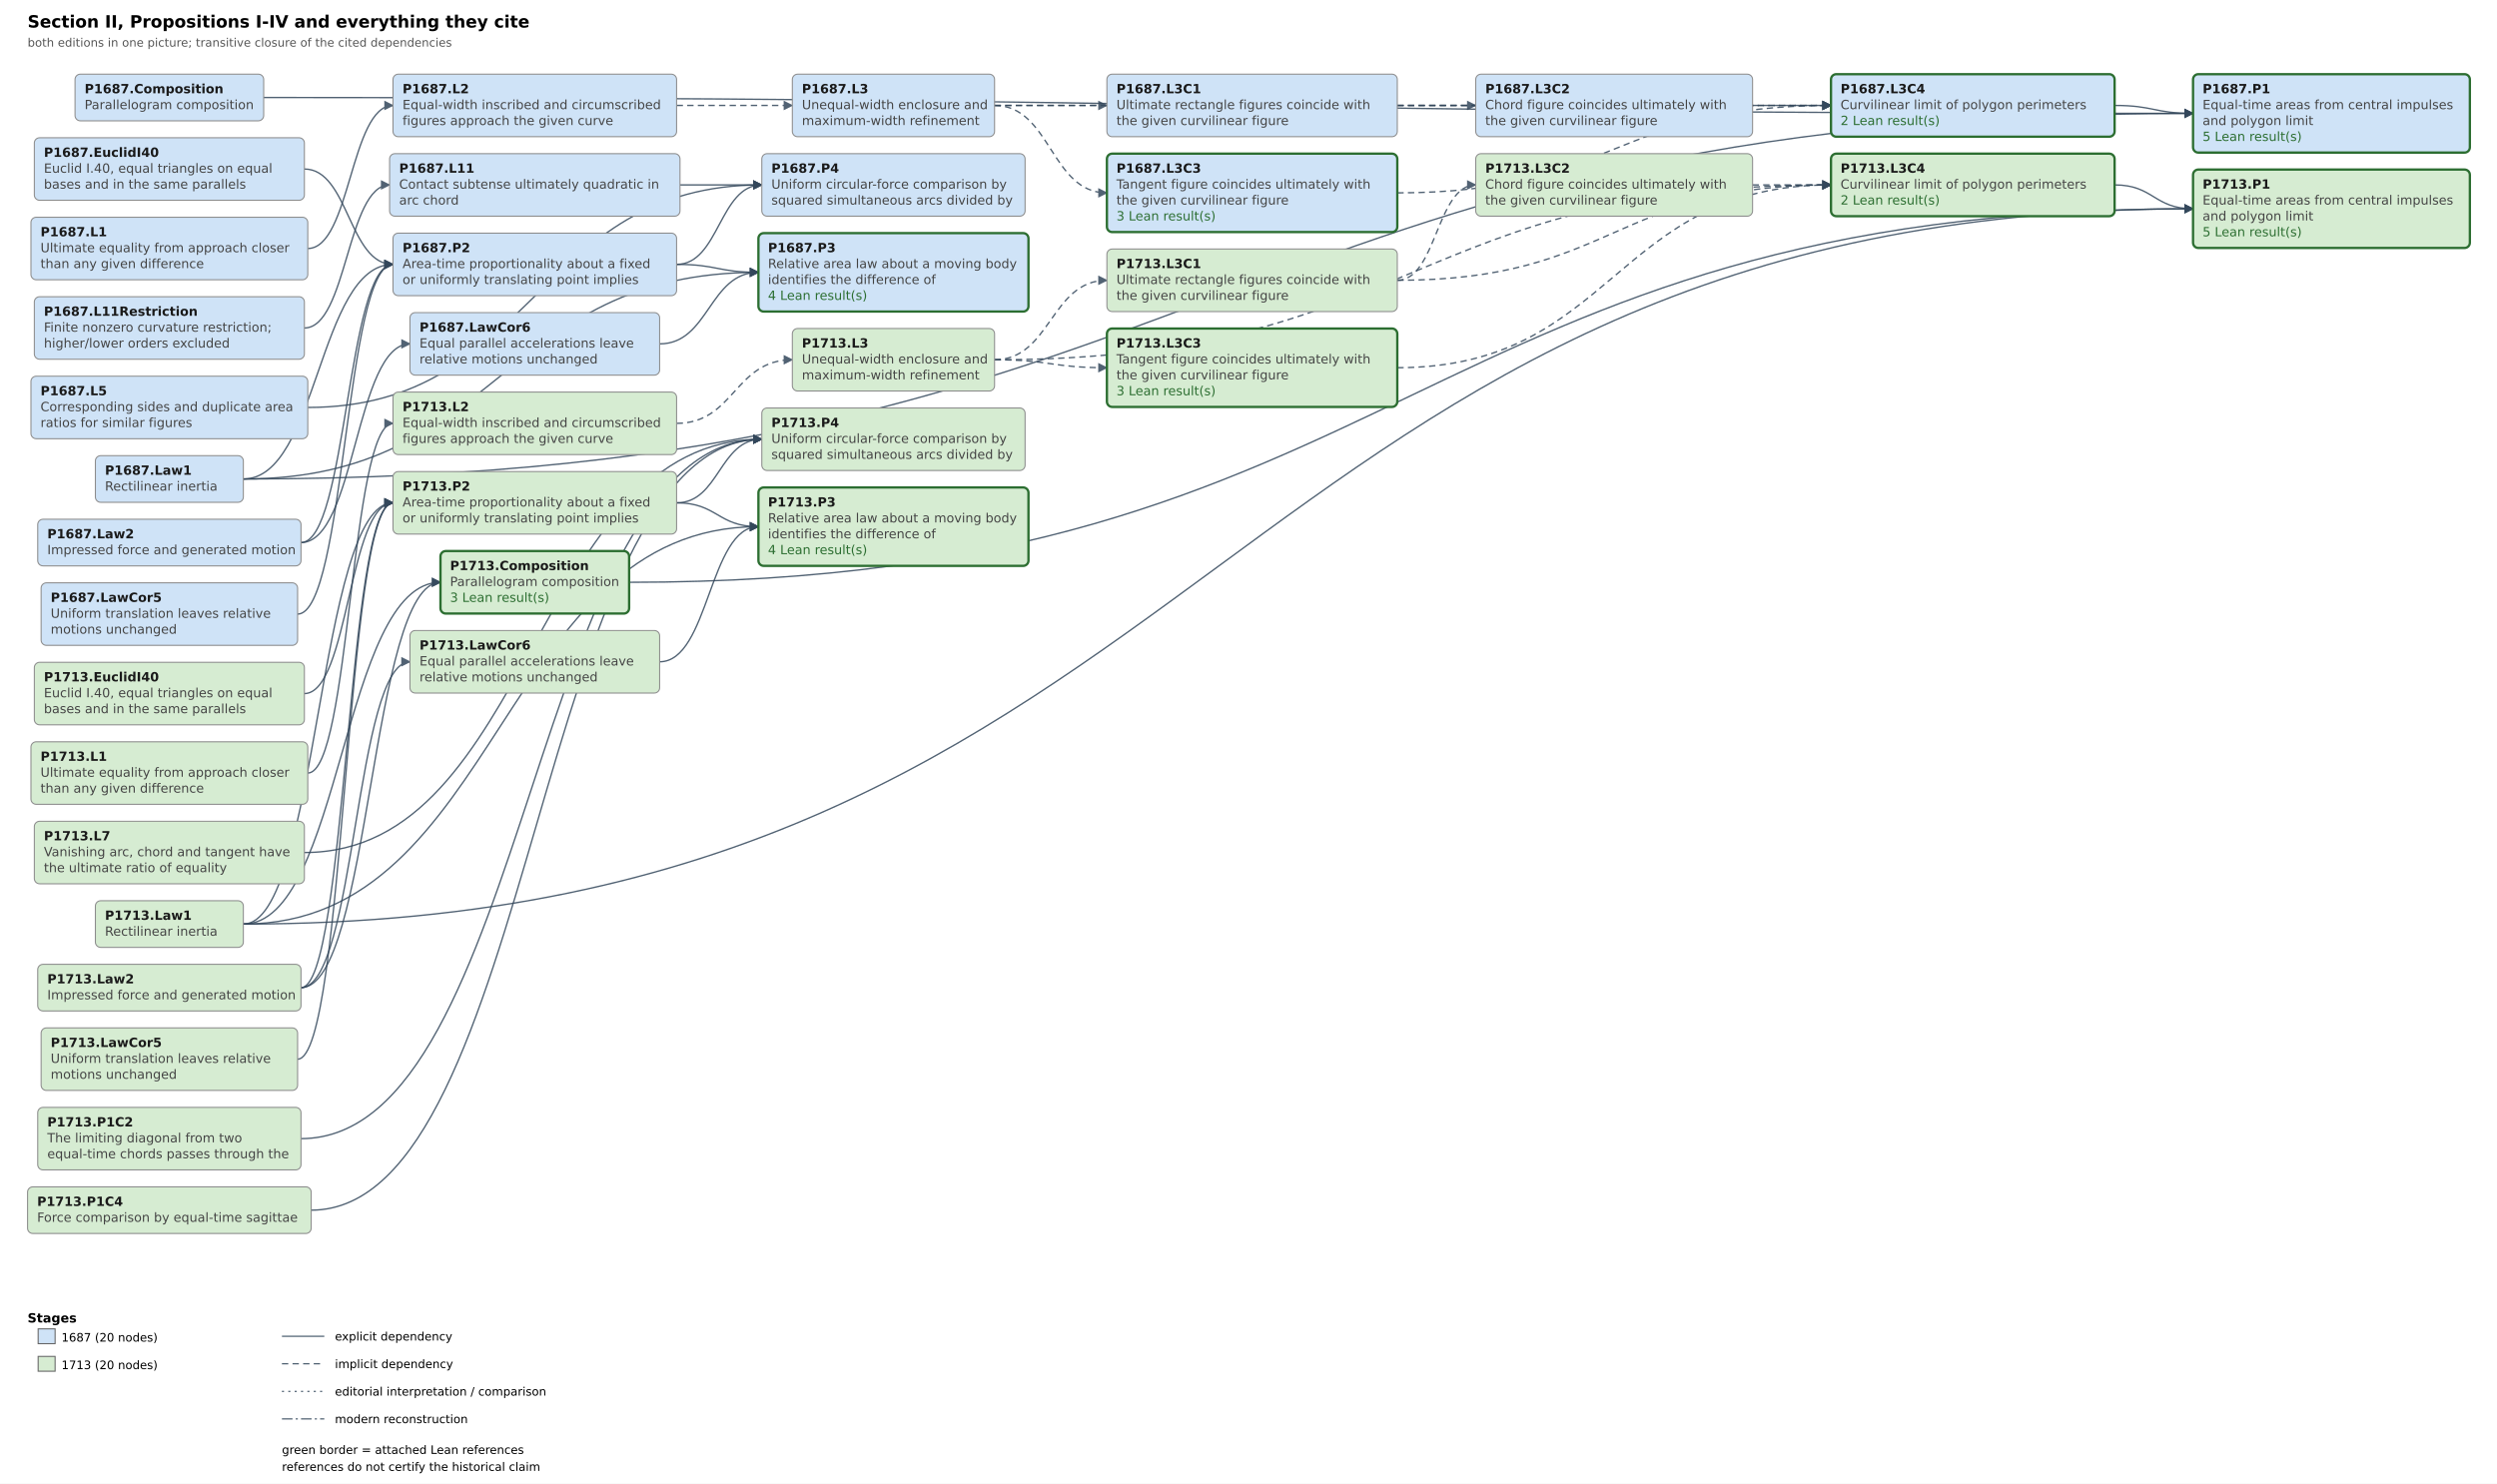
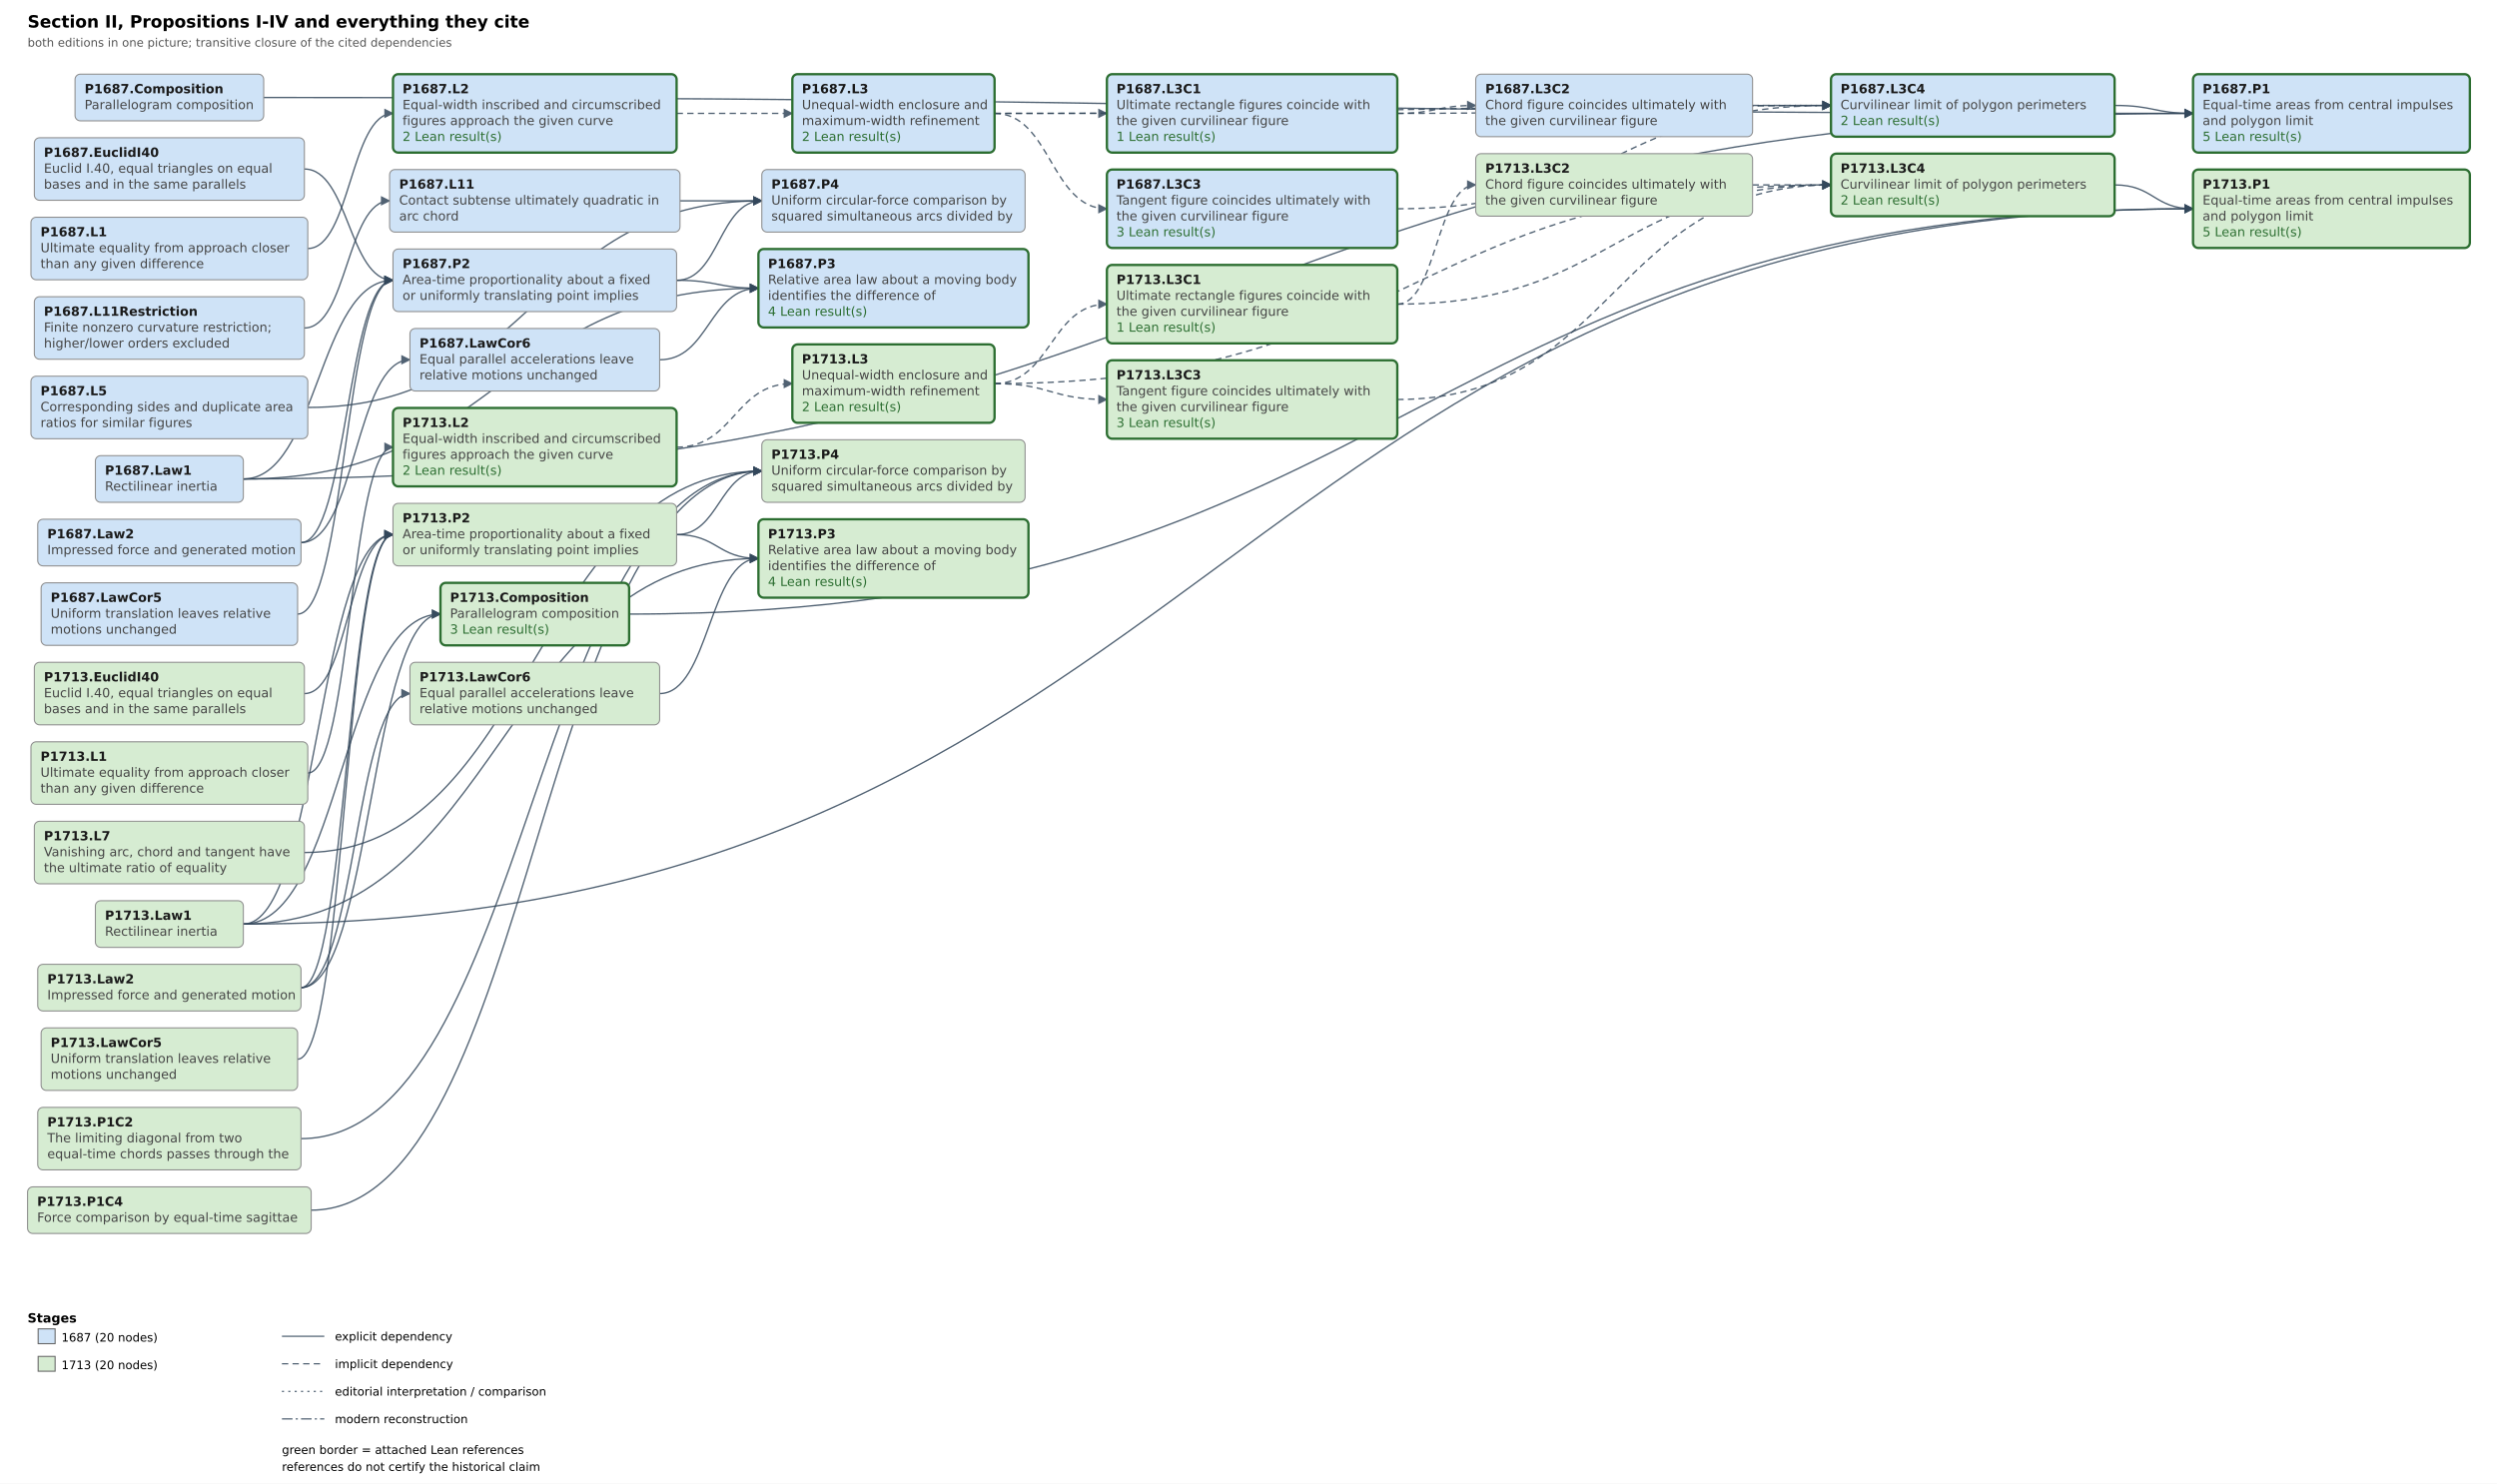
<svg xmlns="http://www.w3.org/2000/svg" width="2356" height="1400" viewBox="0 0 2356 1400" font-family="DejaVu Sans, Helvetica, sans-serif">
  <rect width="100%" height="100%" fill="#ffffff" />
  <text x="26" y="26" font-size="16" font-weight="bold">Section II, Propositions I-IV and everything they cite</text>
  <text x="26" y="44" font-size="11" fill="#555">both editions in one picture; transitive closure of the cited dependencies</text>
  <defs>
    <marker id="arrow" viewBox="0 0 10 10" refX="9" refY="5" markerWidth="7" markerHeight="7" orient="auto-start-reverse">
      <path d="M 0 0 L 10 5 L 0 10 z" fill="context-stroke" />
    </marker>
  </defs>
-   <path d="M 229.6 452.0 C 300.2 452.0, 300.2 249.5, 370.8 249.5" fill="none" stroke="#33475b" stroke-width="1.3" marker-end="url(#arrow)" opacity="0.85" />
-   <path d="M 284.0 512.0 C 327.4 512.0, 327.4 249.5, 370.8 249.5" fill="none" stroke="#33475b" stroke-width="1.3" marker-end="url(#arrow)" opacity="0.85" />
-   <path d="M 287.2 159.5 C 329.0 159.5, 329.0 249.5, 370.8 249.5" fill="none" stroke="#33475b" stroke-width="1.3" marker-end="url(#arrow)" opacity="0.85" />
-   <path d="M 280.8 579.5 C 325.8 579.5, 325.8 249.5, 370.8 249.5" fill="none" stroke="#33475b" stroke-width="1.3" marker-end="url(#arrow)" opacity="0.85" />
-   <path d="M 622.4 324.5 C 669.0 324.5, 669.0 257.0, 715.6 257.0" fill="none" stroke="#33475b" stroke-width="1.3" marker-end="url(#arrow)" opacity="0.85" />
-   <path d="M 229.6 452.0 C 472.6 452.0, 472.6 257.0, 715.6 257.0" fill="none" stroke="#33475b" stroke-width="1.3" marker-end="url(#arrow)" opacity="0.85" />
-   <path d="M 638.4 249.5 C 677.0 249.5, 677.0 257.0, 715.6 257.0" fill="none" stroke="#33475b" stroke-width="1.3" marker-end="url(#arrow)" opacity="0.85" />
-   <path d="M 638.4 249.5 C 678.6 249.5, 678.6 174.5, 718.8 174.5" fill="none" stroke="#33475b" stroke-width="1.3" marker-end="url(#arrow)" opacity="0.85" />
-   <path d="M 290.4 384.5 C 504.6 384.5, 504.6 174.5, 718.8 174.5" fill="none" stroke="#33475b" stroke-width="1.3" marker-end="url(#arrow)" opacity="0.85" />
-   <path d="M 641.6 174.5 C 680.2 174.5, 680.2 174.5, 718.8 174.5" fill="none" stroke="#33475b" stroke-width="1.3" marker-end="url(#arrow)" opacity="0.85" />
-   <path d="M 229.6 872.0 C 300.2 872.0, 300.2 474.5, 370.8 474.5" fill="none" stroke="#33475b" stroke-width="1.3" marker-end="url(#arrow)" opacity="0.85" />
-   <path d="M 284.0 932.0 C 327.4 932.0, 327.4 474.5, 370.8 474.5" fill="none" stroke="#33475b" stroke-width="1.3" marker-end="url(#arrow)" opacity="0.85" />
-   <path d="M 287.2 654.5 C 329.0 654.5, 329.0 474.5, 370.8 474.5" fill="none" stroke="#33475b" stroke-width="1.3" marker-end="url(#arrow)" opacity="0.85" />
-   <path d="M 280.8 999.5 C 325.8 999.5, 325.8 474.5, 370.8 474.5" fill="none" stroke="#33475b" stroke-width="1.3" marker-end="url(#arrow)" opacity="0.85" />
-   <path d="M 622.4 624.5 C 669.0 624.5, 669.0 497.0, 715.6 497.0" fill="none" stroke="#33475b" stroke-width="1.3" marker-end="url(#arrow)" opacity="0.85" />
-   <path d="M 229.6 872.0 C 472.6 872.0, 472.6 497.0, 715.6 497.0" fill="none" stroke="#33475b" stroke-width="1.3" marker-end="url(#arrow)" opacity="0.85" />
-   <path d="M 638.4 474.5 C 677.0 474.5, 677.0 497.0, 715.6 497.0" fill="none" stroke="#33475b" stroke-width="1.3" marker-end="url(#arrow)" opacity="0.85" />
-   <path d="M 638.4 474.5 C 678.6 474.5, 678.6 414.5, 718.8 414.5" fill="none" stroke="#33475b" stroke-width="1.3" marker-end="url(#arrow)" opacity="0.85" />
-   <path d="M 284.0 1074.5 C 501.4 1074.5, 501.4 414.5, 718.8 414.5" fill="none" stroke="#33475b" stroke-width="1.3" marker-end="url(#arrow)" opacity="0.85" />
-   <path d="M 293.6 1142.0 C 506.2 1142.0, 506.2 414.5, 718.8 414.5" fill="none" stroke="#33475b" stroke-width="1.3" marker-end="url(#arrow)" opacity="0.85" />
-   <path d="M 287.2 804.5 C 503.0 804.5, 503.0 414.5, 718.8 414.5" fill="none" stroke="#33475b" stroke-width="1.3" marker-end="url(#arrow)" opacity="0.85" />
+   <path d="M 229.6 452.0 C 300.2 452.0, 300.2 264.5, 370.8 264.5" fill="none" stroke="#33475b" stroke-width="1.3" marker-end="url(#arrow)" opacity="0.85" />
+   <path d="M 284.0 512.0 C 327.4 512.0, 327.4 264.5, 370.8 264.5" fill="none" stroke="#33475b" stroke-width="1.3" marker-end="url(#arrow)" opacity="0.85" />
+   <path d="M 287.2 159.5 C 329.0 159.5, 329.0 264.5, 370.8 264.5" fill="none" stroke="#33475b" stroke-width="1.3" marker-end="url(#arrow)" opacity="0.85" />
+   <path d="M 280.8 579.5 C 325.8 579.5, 325.8 264.5, 370.8 264.5" fill="none" stroke="#33475b" stroke-width="1.3" marker-end="url(#arrow)" opacity="0.85" />
+   <path d="M 622.4 339.5 C 669.0 339.5, 669.0 272.0, 715.6 272.0" fill="none" stroke="#33475b" stroke-width="1.3" marker-end="url(#arrow)" opacity="0.85" />
+   <path d="M 229.6 452.0 C 472.6 452.0, 472.6 272.0, 715.6 272.0" fill="none" stroke="#33475b" stroke-width="1.3" marker-end="url(#arrow)" opacity="0.85" />
+   <path d="M 638.4 264.5 C 677.0 264.5, 677.0 272.0, 715.6 272.0" fill="none" stroke="#33475b" stroke-width="1.3" marker-end="url(#arrow)" opacity="0.85" />
+   <path d="M 638.4 264.5 C 678.6 264.5, 678.6 189.5, 718.8 189.5" fill="none" stroke="#33475b" stroke-width="1.3" marker-end="url(#arrow)" opacity="0.85" />
+   <path d="M 290.4 384.5 C 504.6 384.5, 504.6 189.5, 718.8 189.5" fill="none" stroke="#33475b" stroke-width="1.3" marker-end="url(#arrow)" opacity="0.85" />
+   <path d="M 641.6 189.5 C 680.2 189.5, 680.2 189.5, 718.8 189.5" fill="none" stroke="#33475b" stroke-width="1.3" marker-end="url(#arrow)" opacity="0.85" />
+   <path d="M 229.6 872.0 C 300.2 872.0, 300.2 504.5, 370.8 504.5" fill="none" stroke="#33475b" stroke-width="1.3" marker-end="url(#arrow)" opacity="0.85" />
+   <path d="M 284.0 932.0 C 327.4 932.0, 327.4 504.5, 370.8 504.5" fill="none" stroke="#33475b" stroke-width="1.3" marker-end="url(#arrow)" opacity="0.85" />
+   <path d="M 287.2 654.5 C 329.0 654.5, 329.0 504.5, 370.8 504.5" fill="none" stroke="#33475b" stroke-width="1.3" marker-end="url(#arrow)" opacity="0.85" />
+   <path d="M 280.8 999.5 C 325.8 999.5, 325.8 504.5, 370.8 504.5" fill="none" stroke="#33475b" stroke-width="1.3" marker-end="url(#arrow)" opacity="0.85" />
+   <path d="M 622.4 654.5 C 669.0 654.5, 669.0 527.0, 715.6 527.0" fill="none" stroke="#33475b" stroke-width="1.3" marker-end="url(#arrow)" opacity="0.85" />
+   <path d="M 229.6 872.0 C 472.6 872.0, 472.6 527.0, 715.6 527.0" fill="none" stroke="#33475b" stroke-width="1.3" marker-end="url(#arrow)" opacity="0.85" />
+   <path d="M 638.4 504.5 C 677.0 504.5, 677.0 527.0, 715.6 527.0" fill="none" stroke="#33475b" stroke-width="1.3" marker-end="url(#arrow)" opacity="0.85" />
+   <path d="M 638.4 504.5 C 678.6 504.5, 678.6 444.5, 718.8 444.5" fill="none" stroke="#33475b" stroke-width="1.3" marker-end="url(#arrow)" opacity="0.85" />
+   <path d="M 284.0 1074.5 C 501.4 1074.5, 501.4 444.5, 718.8 444.5" fill="none" stroke="#33475b" stroke-width="1.3" marker-end="url(#arrow)" opacity="0.85" />
+   <path d="M 293.6 1142.0 C 506.2 1142.0, 506.2 444.5, 718.8 444.5" fill="none" stroke="#33475b" stroke-width="1.3" marker-end="url(#arrow)" opacity="0.85" />
+   <path d="M 287.2 804.5 C 503.0 804.5, 503.0 444.5, 718.8 444.5" fill="none" stroke="#33475b" stroke-width="1.3" marker-end="url(#arrow)" opacity="0.85" />
  <path d="M 229.6 452.0 C 1149.4 452.0, 1149.4 107.0, 2069.2 107.0" fill="none" stroke="#33475b" stroke-width="1.3" marker-end="url(#arrow)" opacity="0.85" />
  <path d="M 248.8 92.0 C 1159.0 92.0, 1159.0 107.0, 2069.2 107.0" fill="none" stroke="#33475b" stroke-width="1.3" marker-end="url(#arrow)" opacity="0.85" />
  <path d="M 1995.2 99.5 C 2032.2 99.5, 2032.2 107.0, 2069.2 107.0" fill="none" stroke="#33475b" stroke-width="1.3" marker-end="url(#arrow)" opacity="0.85" />
  <path d="M 229.6 872.0 C 1149.4 872.0, 1149.4 197.0, 2069.2 197.0" fill="none" stroke="#33475b" stroke-width="1.3" marker-end="url(#arrow)" opacity="0.85" />
-   <path d="M 593.6 549.5 C 1331.4 549.5, 1331.4 197.0, 2069.2 197.0" fill="none" stroke="#33475b" stroke-width="1.3" marker-end="url(#arrow)" opacity="0.85" />
+   <path d="M 593.6 579.5 C 1331.4 579.5, 1331.4 197.0, 2069.2 197.0" fill="none" stroke="#33475b" stroke-width="1.3" marker-end="url(#arrow)" opacity="0.85" />
  <path d="M 1995.2 174.5 C 2032.2 174.5, 2032.2 197.0, 2069.2 197.0" fill="none" stroke="#33475b" stroke-width="1.3" marker-end="url(#arrow)" opacity="0.85" />
-   <path d="M 284.0 512.0 C 335.4 512.0, 335.4 324.5, 386.8 324.5" fill="none" stroke="#33475b" stroke-width="1.3" marker-end="url(#arrow)" opacity="0.85" />
-   <path d="M 284.0 932.0 C 335.4 932.0, 335.4 624.5, 386.8 624.5" fill="none" stroke="#33475b" stroke-width="1.3" marker-end="url(#arrow)" opacity="0.85" />
-   <path d="M 938.4 99.5 C 1333.0 99.5, 1333.0 99.5, 1727.6 99.5" fill="none" stroke="#33475b" stroke-width="1.3" stroke-dasharray="6 4" marker-end="url(#arrow)" opacity="0.85" />
-   <path d="M 938.4 339.5 C 1333.0 339.5, 1333.0 174.5, 1727.6 174.5" fill="none" stroke="#33475b" stroke-width="1.3" stroke-dasharray="6 4" marker-end="url(#arrow)" opacity="0.85" />
-   <path d="M 287.2 309.5 C 327.4 309.5, 327.4 174.5, 367.6 174.5" fill="none" stroke="#33475b" stroke-width="1.3" marker-end="url(#arrow)" opacity="0.85" />
-   <path d="M 284.0 932.0 C 349.8 932.0, 349.8 549.5, 415.6 549.5" fill="none" stroke="#33475b" stroke-width="1.3" marker-end="url(#arrow)" opacity="0.85" />
-   <path d="M 229.6 872.0 C 322.6 872.0, 322.6 549.5, 415.6 549.5" fill="none" stroke="#33475b" stroke-width="1.3" marker-end="url(#arrow)" opacity="0.85" />
-   <path d="M 1318.4 99.5 C 1523.0 99.5, 1523.0 99.5, 1727.6 99.5" fill="none" stroke="#33475b" stroke-width="1.3" stroke-dasharray="6 4" marker-end="url(#arrow)" opacity="0.85" />
+   <path d="M 284.0 512.0 C 335.4 512.0, 335.4 339.5, 386.8 339.5" fill="none" stroke="#33475b" stroke-width="1.3" marker-end="url(#arrow)" opacity="0.85" />
+   <path d="M 284.0 932.0 C 335.4 932.0, 335.4 654.5, 386.8 654.5" fill="none" stroke="#33475b" stroke-width="1.3" marker-end="url(#arrow)" opacity="0.85" />
+   <path d="M 938.4 107.0 C 1333.0 107.0, 1333.0 99.5, 1727.6 99.5" fill="none" stroke="#33475b" stroke-width="1.3" stroke-dasharray="6 4" marker-end="url(#arrow)" opacity="0.85" />
+   <path d="M 938.4 362.0 C 1333.0 362.0, 1333.0 174.5, 1727.6 174.5" fill="none" stroke="#33475b" stroke-width="1.3" stroke-dasharray="6 4" marker-end="url(#arrow)" opacity="0.85" />
+   <path d="M 287.2 309.5 C 327.4 309.5, 327.4 189.5, 367.6 189.5" fill="none" stroke="#33475b" stroke-width="1.3" marker-end="url(#arrow)" opacity="0.85" />
+   <path d="M 284.0 932.0 C 349.8 932.0, 349.8 579.5, 415.6 579.5" fill="none" stroke="#33475b" stroke-width="1.3" marker-end="url(#arrow)" opacity="0.85" />
+   <path d="M 229.6 872.0 C 322.6 872.0, 322.6 579.5, 415.6 579.5" fill="none" stroke="#33475b" stroke-width="1.3" marker-end="url(#arrow)" opacity="0.85" />
+   <path d="M 1318.4 107.0 C 1523.0 107.0, 1523.0 99.5, 1727.6 99.5" fill="none" stroke="#33475b" stroke-width="1.3" stroke-dasharray="6 4" marker-end="url(#arrow)" opacity="0.85" />
  <path d="M 1653.6 99.5 C 1690.6 99.5, 1690.6 99.5, 1727.6 99.5" fill="none" stroke="#33475b" stroke-width="1.3" stroke-dasharray="6 4" marker-end="url(#arrow)" opacity="0.85" />
-   <path d="M 1318.4 182.0 C 1523.0 182.0, 1523.0 99.5, 1727.6 99.5" fill="none" stroke="#33475b" stroke-width="1.3" stroke-dasharray="6 4" marker-end="url(#arrow)" opacity="0.85" />
-   <path d="M 1318.4 264.5 C 1523.0 264.5, 1523.0 174.5, 1727.6 174.5" fill="none" stroke="#33475b" stroke-width="1.3" stroke-dasharray="6 4" marker-end="url(#arrow)" opacity="0.85" />
+   <path d="M 1318.4 197.0 C 1523.0 197.0, 1523.0 99.5, 1727.6 99.5" fill="none" stroke="#33475b" stroke-width="1.3" stroke-dasharray="6 4" marker-end="url(#arrow)" opacity="0.85" />
+   <path d="M 1318.4 287.0 C 1523.0 287.0, 1523.0 174.5, 1727.6 174.5" fill="none" stroke="#33475b" stroke-width="1.3" stroke-dasharray="6 4" marker-end="url(#arrow)" opacity="0.85" />
  <path d="M 1653.6 174.5 C 1690.6 174.5, 1690.6 174.5, 1727.6 174.5" fill="none" stroke="#33475b" stroke-width="1.3" stroke-dasharray="6 4" marker-end="url(#arrow)" opacity="0.85" />
-   <path d="M 1318.4 347.0 C 1523.0 347.0, 1523.0 174.5, 1727.6 174.5" fill="none" stroke="#33475b" stroke-width="1.3" stroke-dasharray="6 4" marker-end="url(#arrow)" opacity="0.85" />
-   <path d="M 638.4 99.5 C 693.0 99.5, 693.0 99.5, 747.6 99.5" fill="none" stroke="#33475b" stroke-width="1.3" stroke-dasharray="6 4" marker-end="url(#arrow)" opacity="0.85" />
-   <path d="M 638.4 399.5 C 693.0 399.5, 693.0 339.5, 747.6 339.5" fill="none" stroke="#33475b" stroke-width="1.3" stroke-dasharray="6 4" marker-end="url(#arrow)" opacity="0.85" />
-   <path d="M 938.4 99.5 C 991.4 99.5, 991.4 99.5, 1044.4 99.5" fill="none" stroke="#33475b" stroke-width="1.3" stroke-dasharray="6 4" marker-end="url(#arrow)" opacity="0.85" />
-   <path d="M 1318.4 99.5 C 1355.4 99.5, 1355.4 99.5, 1392.4 99.5" fill="none" stroke="#33475b" stroke-width="1.3" stroke-dasharray="6 4" marker-end="url(#arrow)" opacity="0.85" />
-   <path d="M 938.4 99.5 C 991.4 99.5, 991.4 182.0, 1044.4 182.0" fill="none" stroke="#33475b" stroke-width="1.3" stroke-dasharray="6 4" marker-end="url(#arrow)" opacity="0.85" />
-   <path d="M 938.4 339.5 C 991.4 339.5, 991.4 264.5, 1044.4 264.5" fill="none" stroke="#33475b" stroke-width="1.3" stroke-dasharray="6 4" marker-end="url(#arrow)" opacity="0.85" />
-   <path d="M 1318.4 264.5 C 1355.4 264.5, 1355.4 174.5, 1392.4 174.5" fill="none" stroke="#33475b" stroke-width="1.3" stroke-dasharray="6 4" marker-end="url(#arrow)" opacity="0.85" />
-   <path d="M 938.4 339.5 C 991.4 339.5, 991.4 347.0, 1044.4 347.0" fill="none" stroke="#33475b" stroke-width="1.3" stroke-dasharray="6 4" marker-end="url(#arrow)" opacity="0.85" />
-   <path d="M 290.4 234.5 C 330.6 234.5, 330.6 99.5, 370.8 99.5" fill="none" stroke="#33475b" stroke-width="1.3" marker-end="url(#arrow)" opacity="0.85" />
-   <path d="M 290.4 729.5 C 330.6 729.5, 330.6 399.5, 370.8 399.5" fill="none" stroke="#33475b" stroke-width="1.3" marker-end="url(#arrow)" opacity="0.85" />
+   <path d="M 1318.4 377.0 C 1523.0 377.0, 1523.0 174.5, 1727.6 174.5" fill="none" stroke="#33475b" stroke-width="1.3" stroke-dasharray="6 4" marker-end="url(#arrow)" opacity="0.85" />
+   <path d="M 638.4 107.0 C 693.0 107.0, 693.0 107.0, 747.6 107.0" fill="none" stroke="#33475b" stroke-width="1.3" stroke-dasharray="6 4" marker-end="url(#arrow)" opacity="0.85" />
+   <path d="M 638.4 422.0 C 693.0 422.0, 693.0 362.0, 747.6 362.0" fill="none" stroke="#33475b" stroke-width="1.3" stroke-dasharray="6 4" marker-end="url(#arrow)" opacity="0.85" />
+   <path d="M 938.4 107.0 C 991.4 107.0, 991.4 107.0, 1044.4 107.0" fill="none" stroke="#33475b" stroke-width="1.3" stroke-dasharray="6 4" marker-end="url(#arrow)" opacity="0.85" />
+   <path d="M 1318.4 107.0 C 1355.4 107.0, 1355.4 99.5, 1392.4 99.5" fill="none" stroke="#33475b" stroke-width="1.3" stroke-dasharray="6 4" marker-end="url(#arrow)" opacity="0.85" />
+   <path d="M 938.4 107.0 C 991.4 107.0, 991.4 197.0, 1044.4 197.0" fill="none" stroke="#33475b" stroke-width="1.3" stroke-dasharray="6 4" marker-end="url(#arrow)" opacity="0.85" />
+   <path d="M 938.4 362.0 C 991.4 362.0, 991.4 287.0, 1044.4 287.0" fill="none" stroke="#33475b" stroke-width="1.3" stroke-dasharray="6 4" marker-end="url(#arrow)" opacity="0.85" />
+   <path d="M 1318.4 287.0 C 1355.4 287.0, 1355.4 174.5, 1392.4 174.5" fill="none" stroke="#33475b" stroke-width="1.3" stroke-dasharray="6 4" marker-end="url(#arrow)" opacity="0.85" />
+   <path d="M 938.4 362.0 C 991.4 362.0, 991.4 377.0, 1044.4 377.0" fill="none" stroke="#33475b" stroke-width="1.3" stroke-dasharray="6 4" marker-end="url(#arrow)" opacity="0.85" />
+   <path d="M 290.4 234.5 C 330.6 234.5, 330.6 107.0, 370.8 107.0" fill="none" stroke="#33475b" stroke-width="1.3" marker-end="url(#arrow)" opacity="0.85" />
+   <path d="M 290.4 729.5 C 330.6 729.5, 330.6 422.0, 370.8 422.0" fill="none" stroke="#33475b" stroke-width="1.3" marker-end="url(#arrow)" opacity="0.85" />
  <rect x="70.8" y="70.0" width="178.0" height="44.0" rx="5" fill="#cfe3f7" stroke="#8d8d8d" stroke-width="1.0" />
  <text x="79.8" y="88.0" font-size="12" font-weight="bold" fill="#1a1a1a">P1687.Composition</text>
  <text x="79.8" y="103.0" font-size="12" fill="#444">Parallelogram composition</text>
  <rect x="32.4" y="130.0" width="254.8" height="59.0" rx="5" fill="#cfe3f7" stroke="#8d8d8d" stroke-width="1.0" />
  <text x="41.4" y="148.0" font-size="12" font-weight="bold" fill="#1a1a1a">P1687.EuclidI40</text>
  <text x="41.4" y="163.0" font-size="12" fill="#444">Euclid I.40, equal triangles on equal</text>
  <text x="41.4" y="178.0" font-size="12" fill="#444">bases and in the same parallels</text>
  <rect x="29.2" y="205.0" width="261.2" height="59.0" rx="5" fill="#cfe3f7" stroke="#8d8d8d" stroke-width="1.0" />
  <text x="38.2" y="223.0" font-size="12" font-weight="bold" fill="#1a1a1a">P1687.L1</text>
  <text x="38.2" y="238.0" font-size="12" fill="#444">Ultimate equality from approach closer</text>
  <text x="38.2" y="253.0" font-size="12" fill="#444">than any given difference</text>
-   <rect x="367.6" y="145.0" width="274.0" height="59.0" rx="5" fill="#cfe3f7" stroke="#8d8d8d" stroke-width="1.0" />
-   <text x="376.6" y="163.0" font-size="12" font-weight="bold" fill="#1a1a1a">P1687.L11</text>
-   <text x="376.6" y="178.0" font-size="12" fill="#444">Contact subtense ultimately quadratic in</text>
-   <text x="376.6" y="193.0" font-size="12" fill="#444">arc chord</text>
+   <rect x="367.6" y="160.0" width="274.0" height="59.0" rx="5" fill="#cfe3f7" stroke="#8d8d8d" stroke-width="1.0" />
+   <text x="376.6" y="178.0" font-size="12" font-weight="bold" fill="#1a1a1a">P1687.L11</text>
+   <text x="376.6" y="193.0" font-size="12" fill="#444">Contact subtense ultimately quadratic in</text>
+   <text x="376.6" y="208.0" font-size="12" fill="#444">arc chord</text>
  <rect x="32.4" y="280.0" width="254.8" height="59.0" rx="5" fill="#cfe3f7" stroke="#8d8d8d" stroke-width="1.0" />
  <text x="41.4" y="298.0" font-size="12" font-weight="bold" fill="#1a1a1a">P1687.L11Restriction</text>
  <text x="41.4" y="313.0" font-size="12" fill="#444">Finite nonzero curvature restriction;</text>
  <text x="41.4" y="328.0" font-size="12" fill="#444">higher/lower orders excluded</text>
-   <rect x="370.8" y="70.0" width="267.6" height="59.0" rx="5" fill="#cfe3f7" stroke="#8d8d8d" stroke-width="1.0" />
+   <rect x="370.8" y="70.0" width="267.6" height="74.0" rx="5" fill="#cfe3f7" stroke="#2c6e31" stroke-width="2.2" />
  <text x="379.8" y="88.0" font-size="12" font-weight="bold" fill="#1a1a1a">P1687.L2</text>
  <text x="379.8" y="103.0" font-size="12" fill="#444">Equal-width inscribed and circumscribed</text>
  <text x="379.8" y="118.0" font-size="12" fill="#444">figures approach the given curve</text>
-   <rect x="747.6" y="70.0" width="190.8" height="59.0" rx="5" fill="#cfe3f7" stroke="#8d8d8d" stroke-width="1.0" />
+   <text x="379.8" y="133.0" font-size="12" fill="#2c6e31">2 Lean result(s)</text>
+   <rect x="747.6" y="70.0" width="190.8" height="74.0" rx="5" fill="#cfe3f7" stroke="#2c6e31" stroke-width="2.2" />
  <text x="756.6" y="88.0" font-size="12" font-weight="bold" fill="#1a1a1a">P1687.L3</text>
  <text x="756.6" y="103.0" font-size="12" fill="#444">Unequal-width enclosure and</text>
  <text x="756.6" y="118.0" font-size="12" fill="#444">maximum-width refinement</text>
-   <rect x="1044.4" y="70.0" width="274.0" height="59.0" rx="5" fill="#cfe3f7" stroke="#8d8d8d" stroke-width="1.0" />
+   <text x="756.6" y="133.0" font-size="12" fill="#2c6e31">2 Lean result(s)</text>
+   <rect x="1044.4" y="70.0" width="274.0" height="74.0" rx="5" fill="#cfe3f7" stroke="#2c6e31" stroke-width="2.2" />
  <text x="1053.4" y="88.0" font-size="12" font-weight="bold" fill="#1a1a1a">P1687.L3C1</text>
  <text x="1053.4" y="103.0" font-size="12" fill="#444">Ultimate rectangle figures coincide with</text>
  <text x="1053.4" y="118.0" font-size="12" fill="#444">the given curvilinear figure</text>
+   <text x="1053.4" y="133.0" font-size="12" fill="#2c6e31">1 Lean result(s)</text>
  <rect x="1392.4" y="70.0" width="261.2" height="59.0" rx="5" fill="#cfe3f7" stroke="#8d8d8d" stroke-width="1.0" />
  <text x="1401.4" y="88.0" font-size="12" font-weight="bold" fill="#1a1a1a">P1687.L3C2</text>
  <text x="1401.4" y="103.0" font-size="12" fill="#444">Chord figure coincides ultimately with</text>
  <text x="1401.4" y="118.0" font-size="12" fill="#444">the given curvilinear figure</text>
-   <rect x="1044.4" y="145.0" width="274.0" height="74.0" rx="5" fill="#cfe3f7" stroke="#2c6e31" stroke-width="2.2" />
-   <text x="1053.4" y="163.0" font-size="12" font-weight="bold" fill="#1a1a1a">P1687.L3C3</text>
-   <text x="1053.4" y="178.0" font-size="12" fill="#444">Tangent figure coincides ultimately with</text>
-   <text x="1053.4" y="193.0" font-size="12" fill="#444">the given curvilinear figure</text>
-   <text x="1053.4" y="208.0" font-size="12" fill="#2c6e31">3 Lean result(s)</text>
+   <rect x="1044.4" y="160.0" width="274.0" height="74.0" rx="5" fill="#cfe3f7" stroke="#2c6e31" stroke-width="2.2" />
+   <text x="1053.4" y="178.0" font-size="12" font-weight="bold" fill="#1a1a1a">P1687.L3C3</text>
+   <text x="1053.4" y="193.0" font-size="12" fill="#444">Tangent figure coincides ultimately with</text>
+   <text x="1053.4" y="208.0" font-size="12" fill="#444">the given curvilinear figure</text>
+   <text x="1053.4" y="223.0" font-size="12" fill="#2c6e31">3 Lean result(s)</text>
  <rect x="1727.6" y="70.0" width="267.6" height="59.0" rx="5" fill="#cfe3f7" stroke="#2c6e31" stroke-width="2.2" />
  <text x="1736.6" y="88.0" font-size="12" font-weight="bold" fill="#1a1a1a">P1687.L3C4</text>
  <text x="1736.6" y="103.0" font-size="12" fill="#444">Curvilinear limit of polygon perimeters</text>
  <text x="1736.6" y="118.0" font-size="12" fill="#2c6e31">2 Lean result(s)</text>
  <rect x="29.2" y="355.0" width="261.2" height="59.0" rx="5" fill="#cfe3f7" stroke="#8d8d8d" stroke-width="1.0" />
  <text x="38.2" y="373.0" font-size="12" font-weight="bold" fill="#1a1a1a">P1687.L5</text>
  <text x="38.2" y="388.0" font-size="12" fill="#444">Corresponding sides and duplicate area</text>
  <text x="38.2" y="403.0" font-size="12" fill="#444">ratios for similar figures</text>
  <rect x="90.0" y="430.0" width="139.6" height="44.0" rx="5" fill="#cfe3f7" stroke="#8d8d8d" stroke-width="1.0" />
  <text x="99.0" y="448.0" font-size="12" font-weight="bold" fill="#1a1a1a">P1687.Law1</text>
  <text x="99.0" y="463.0" font-size="12" fill="#444">Rectilinear inertia</text>
  <rect x="35.6" y="490.0" width="248.4" height="44.0" rx="5" fill="#cfe3f7" stroke="#8d8d8d" stroke-width="1.0" />
  <text x="44.6" y="508.0" font-size="12" font-weight="bold" fill="#1a1a1a">P1687.Law2</text>
  <text x="44.6" y="523.0" font-size="12" fill="#444">Impressed force and generated motion</text>
  <rect x="38.8" y="550.0" width="242.0" height="59.0" rx="5" fill="#cfe3f7" stroke="#8d8d8d" stroke-width="1.0" />
  <text x="47.8" y="568.0" font-size="12" font-weight="bold" fill="#1a1a1a">P1687.LawCor5</text>
  <text x="47.8" y="583.0" font-size="12" fill="#444">Uniform translation leaves relative</text>
  <text x="47.8" y="598.0" font-size="12" fill="#444">motions unchanged</text>
-   <rect x="386.8" y="295.0" width="235.6" height="59.0" rx="5" fill="#cfe3f7" stroke="#8d8d8d" stroke-width="1.0" />
-   <text x="395.8" y="313.0" font-size="12" font-weight="bold" fill="#1a1a1a">P1687.LawCor6</text>
-   <text x="395.8" y="328.0" font-size="12" fill="#444">Equal parallel accelerations leave</text>
-   <text x="395.8" y="343.0" font-size="12" fill="#444">relative motions unchanged</text>
+   <rect x="386.8" y="310.0" width="235.6" height="59.0" rx="5" fill="#cfe3f7" stroke="#8d8d8d" stroke-width="1.0" />
+   <text x="395.8" y="328.0" font-size="12" font-weight="bold" fill="#1a1a1a">P1687.LawCor6</text>
+   <text x="395.8" y="343.0" font-size="12" fill="#444">Equal parallel accelerations leave</text>
+   <text x="395.8" y="358.0" font-size="12" fill="#444">relative motions unchanged</text>
  <rect x="2069.2" y="70.0" width="261.2" height="74.0" rx="5" fill="#cfe3f7" stroke="#2c6e31" stroke-width="2.2" />
  <text x="2078.2" y="88.0" font-size="12" font-weight="bold" fill="#1a1a1a">P1687.P1</text>
  <text x="2078.2" y="103.0" font-size="12" fill="#444">Equal-time areas from central impulses</text>
  <text x="2078.2" y="118.0" font-size="12" fill="#444">and polygon limit</text>
  <text x="2078.2" y="133.0" font-size="12" fill="#2c6e31">5 Lean result(s)</text>
-   <rect x="370.8" y="220.0" width="267.6" height="59.0" rx="5" fill="#cfe3f7" stroke="#8d8d8d" stroke-width="1.0" />
-   <text x="379.8" y="238.0" font-size="12" font-weight="bold" fill="#1a1a1a">P1687.P2</text>
-   <text x="379.8" y="253.0" font-size="12" fill="#444">Area-time proportionality about a fixed</text>
-   <text x="379.8" y="268.0" font-size="12" fill="#444">or uniformly translating point implies</text>
-   <rect x="715.6" y="220.0" width="254.8" height="74.0" rx="5" fill="#cfe3f7" stroke="#2c6e31" stroke-width="2.2" />
-   <text x="724.6" y="238.0" font-size="12" font-weight="bold" fill="#1a1a1a">P1687.P3</text>
-   <text x="724.6" y="253.0" font-size="12" fill="#444">Relative area law about a moving body</text>
-   <text x="724.6" y="268.0" font-size="12" fill="#444">identifies the difference of</text>
-   <text x="724.6" y="283.0" font-size="12" fill="#2c6e31">4 Lean result(s)</text>
-   <rect x="718.8" y="145.0" width="248.4" height="59.0" rx="5" fill="#cfe3f7" stroke="#8d8d8d" stroke-width="1.0" />
-   <text x="727.8" y="163.0" font-size="12" font-weight="bold" fill="#1a1a1a">P1687.P4</text>
-   <text x="727.8" y="178.0" font-size="12" fill="#444">Uniform circular-force comparison by</text>
-   <text x="727.8" y="193.0" font-size="12" fill="#444">squared simultaneous arcs divided by</text>
-   <rect x="415.6" y="520.0" width="178.0" height="59.0" rx="5" fill="#d6ecd2" stroke="#2c6e31" stroke-width="2.2" />
-   <text x="424.6" y="538.0" font-size="12" font-weight="bold" fill="#1a1a1a">P1713.Composition</text>
-   <text x="424.6" y="553.0" font-size="12" fill="#444">Parallelogram composition</text>
-   <text x="424.6" y="568.0" font-size="12" fill="#2c6e31">3 Lean result(s)</text>
+   <rect x="370.8" y="235.0" width="267.6" height="59.0" rx="5" fill="#cfe3f7" stroke="#8d8d8d" stroke-width="1.0" />
+   <text x="379.8" y="253.0" font-size="12" font-weight="bold" fill="#1a1a1a">P1687.P2</text>
+   <text x="379.8" y="268.0" font-size="12" fill="#444">Area-time proportionality about a fixed</text>
+   <text x="379.8" y="283.0" font-size="12" fill="#444">or uniformly translating point implies</text>
+   <rect x="715.6" y="235.0" width="254.8" height="74.0" rx="5" fill="#cfe3f7" stroke="#2c6e31" stroke-width="2.2" />
+   <text x="724.6" y="253.0" font-size="12" font-weight="bold" fill="#1a1a1a">P1687.P3</text>
+   <text x="724.6" y="268.0" font-size="12" fill="#444">Relative area law about a moving body</text>
+   <text x="724.6" y="283.0" font-size="12" fill="#444">identifies the difference of</text>
+   <text x="724.6" y="298.0" font-size="12" fill="#2c6e31">4 Lean result(s)</text>
+   <rect x="718.8" y="160.0" width="248.4" height="59.0" rx="5" fill="#cfe3f7" stroke="#8d8d8d" stroke-width="1.0" />
+   <text x="727.8" y="178.0" font-size="12" font-weight="bold" fill="#1a1a1a">P1687.P4</text>
+   <text x="727.8" y="193.0" font-size="12" fill="#444">Uniform circular-force comparison by</text>
+   <text x="727.8" y="208.0" font-size="12" fill="#444">squared simultaneous arcs divided by</text>
+   <rect x="415.6" y="550.0" width="178.0" height="59.0" rx="5" fill="#d6ecd2" stroke="#2c6e31" stroke-width="2.2" />
+   <text x="424.6" y="568.0" font-size="12" font-weight="bold" fill="#1a1a1a">P1713.Composition</text>
+   <text x="424.6" y="583.0" font-size="12" fill="#444">Parallelogram composition</text>
+   <text x="424.6" y="598.0" font-size="12" fill="#2c6e31">3 Lean result(s)</text>
  <rect x="32.4" y="625.0" width="254.8" height="59.0" rx="5" fill="#d6ecd2" stroke="#8d8d8d" stroke-width="1.0" />
  <text x="41.4" y="643.0" font-size="12" font-weight="bold" fill="#1a1a1a">P1713.EuclidI40</text>
  <text x="41.4" y="658.0" font-size="12" fill="#444">Euclid I.40, equal triangles on equal</text>
  <text x="41.4" y="673.0" font-size="12" fill="#444">bases and in the same parallels</text>
  <rect x="29.2" y="700.0" width="261.2" height="59.0" rx="5" fill="#d6ecd2" stroke="#8d8d8d" stroke-width="1.0" />
  <text x="38.2" y="718.0" font-size="12" font-weight="bold" fill="#1a1a1a">P1713.L1</text>
  <text x="38.2" y="733.0" font-size="12" fill="#444">Ultimate equality from approach closer</text>
  <text x="38.2" y="748.0" font-size="12" fill="#444">than any given difference</text>
-   <rect x="370.8" y="370.0" width="267.6" height="59.0" rx="5" fill="#d6ecd2" stroke="#8d8d8d" stroke-width="1.0" />
-   <text x="379.8" y="388.0" font-size="12" font-weight="bold" fill="#1a1a1a">P1713.L2</text>
-   <text x="379.8" y="403.0" font-size="12" fill="#444">Equal-width inscribed and circumscribed</text>
-   <text x="379.8" y="418.0" font-size="12" fill="#444">figures approach the given curve</text>
-   <rect x="747.6" y="310.0" width="190.8" height="59.0" rx="5" fill="#d6ecd2" stroke="#8d8d8d" stroke-width="1.0" />
-   <text x="756.6" y="328.0" font-size="12" font-weight="bold" fill="#1a1a1a">P1713.L3</text>
-   <text x="756.6" y="343.0" font-size="12" fill="#444">Unequal-width enclosure and</text>
-   <text x="756.6" y="358.0" font-size="12" fill="#444">maximum-width refinement</text>
-   <rect x="1044.4" y="235.0" width="274.0" height="59.0" rx="5" fill="#d6ecd2" stroke="#8d8d8d" stroke-width="1.0" />
-   <text x="1053.4" y="253.0" font-size="12" font-weight="bold" fill="#1a1a1a">P1713.L3C1</text>
-   <text x="1053.4" y="268.0" font-size="12" fill="#444">Ultimate rectangle figures coincide with</text>
-   <text x="1053.4" y="283.0" font-size="12" fill="#444">the given curvilinear figure</text>
+   <rect x="370.8" y="385.0" width="267.6" height="74.0" rx="5" fill="#d6ecd2" stroke="#2c6e31" stroke-width="2.2" />
+   <text x="379.8" y="403.0" font-size="12" font-weight="bold" fill="#1a1a1a">P1713.L2</text>
+   <text x="379.8" y="418.0" font-size="12" fill="#444">Equal-width inscribed and circumscribed</text>
+   <text x="379.8" y="433.0" font-size="12" fill="#444">figures approach the given curve</text>
+   <text x="379.8" y="448.0" font-size="12" fill="#2c6e31">2 Lean result(s)</text>
+   <rect x="747.6" y="325.0" width="190.8" height="74.0" rx="5" fill="#d6ecd2" stroke="#2c6e31" stroke-width="2.2" />
+   <text x="756.6" y="343.0" font-size="12" font-weight="bold" fill="#1a1a1a">P1713.L3</text>
+   <text x="756.6" y="358.0" font-size="12" fill="#444">Unequal-width enclosure and</text>
+   <text x="756.6" y="373.0" font-size="12" fill="#444">maximum-width refinement</text>
+   <text x="756.6" y="388.0" font-size="12" fill="#2c6e31">2 Lean result(s)</text>
+   <rect x="1044.4" y="250.0" width="274.0" height="74.0" rx="5" fill="#d6ecd2" stroke="#2c6e31" stroke-width="2.2" />
+   <text x="1053.4" y="268.0" font-size="12" font-weight="bold" fill="#1a1a1a">P1713.L3C1</text>
+   <text x="1053.4" y="283.0" font-size="12" fill="#444">Ultimate rectangle figures coincide with</text>
+   <text x="1053.4" y="298.0" font-size="12" fill="#444">the given curvilinear figure</text>
+   <text x="1053.4" y="313.0" font-size="12" fill="#2c6e31">1 Lean result(s)</text>
  <rect x="1392.4" y="145.0" width="261.2" height="59.0" rx="5" fill="#d6ecd2" stroke="#8d8d8d" stroke-width="1.0" />
  <text x="1401.4" y="163.0" font-size="12" font-weight="bold" fill="#1a1a1a">P1713.L3C2</text>
  <text x="1401.4" y="178.0" font-size="12" fill="#444">Chord figure coincides ultimately with</text>
  <text x="1401.4" y="193.0" font-size="12" fill="#444">the given curvilinear figure</text>
-   <rect x="1044.4" y="310.0" width="274.0" height="74.0" rx="5" fill="#d6ecd2" stroke="#2c6e31" stroke-width="2.2" />
-   <text x="1053.4" y="328.0" font-size="12" font-weight="bold" fill="#1a1a1a">P1713.L3C3</text>
-   <text x="1053.4" y="343.0" font-size="12" fill="#444">Tangent figure coincides ultimately with</text>
-   <text x="1053.4" y="358.0" font-size="12" fill="#444">the given curvilinear figure</text>
-   <text x="1053.4" y="373.0" font-size="12" fill="#2c6e31">3 Lean result(s)</text>
+   <rect x="1044.4" y="340.0" width="274.0" height="74.0" rx="5" fill="#d6ecd2" stroke="#2c6e31" stroke-width="2.2" />
+   <text x="1053.4" y="358.0" font-size="12" font-weight="bold" fill="#1a1a1a">P1713.L3C3</text>
+   <text x="1053.4" y="373.0" font-size="12" fill="#444">Tangent figure coincides ultimately with</text>
+   <text x="1053.4" y="388.0" font-size="12" fill="#444">the given curvilinear figure</text>
+   <text x="1053.4" y="403.0" font-size="12" fill="#2c6e31">3 Lean result(s)</text>
  <rect x="1727.6" y="145.0" width="267.6" height="59.0" rx="5" fill="#d6ecd2" stroke="#2c6e31" stroke-width="2.2" />
  <text x="1736.6" y="163.0" font-size="12" font-weight="bold" fill="#1a1a1a">P1713.L3C4</text>
  <text x="1736.6" y="178.0" font-size="12" fill="#444">Curvilinear limit of polygon perimeters</text>
  <text x="1736.6" y="193.0" font-size="12" fill="#2c6e31">2 Lean result(s)</text>
  <rect x="32.4" y="775.0" width="254.8" height="59.0" rx="5" fill="#d6ecd2" stroke="#8d8d8d" stroke-width="1.0" />
  <text x="41.4" y="793.0" font-size="12" font-weight="bold" fill="#1a1a1a">P1713.L7</text>
  <text x="41.4" y="808.0" font-size="12" fill="#444">Vanishing arc, chord and tangent have</text>
  <text x="41.4" y="823.0" font-size="12" fill="#444">the ultimate ratio of equality</text>
  <rect x="90.0" y="850.0" width="139.6" height="44.0" rx="5" fill="#d6ecd2" stroke="#8d8d8d" stroke-width="1.0" />
  <text x="99.0" y="868.0" font-size="12" font-weight="bold" fill="#1a1a1a">P1713.Law1</text>
  <text x="99.0" y="883.0" font-size="12" fill="#444">Rectilinear inertia</text>
  <rect x="35.6" y="910.0" width="248.4" height="44.0" rx="5" fill="#d6ecd2" stroke="#8d8d8d" stroke-width="1.0" />
  <text x="44.6" y="928.0" font-size="12" font-weight="bold" fill="#1a1a1a">P1713.Law2</text>
  <text x="44.6" y="943.0" font-size="12" fill="#444">Impressed force and generated motion</text>
  <rect x="38.8" y="970.0" width="242.0" height="59.0" rx="5" fill="#d6ecd2" stroke="#8d8d8d" stroke-width="1.0" />
  <text x="47.8" y="988.0" font-size="12" font-weight="bold" fill="#1a1a1a">P1713.LawCor5</text>
  <text x="47.8" y="1003.0" font-size="12" fill="#444">Uniform translation leaves relative</text>
  <text x="47.8" y="1018.0" font-size="12" fill="#444">motions unchanged</text>
-   <rect x="386.8" y="595.0" width="235.6" height="59.0" rx="5" fill="#d6ecd2" stroke="#8d8d8d" stroke-width="1.0" />
-   <text x="395.8" y="613.0" font-size="12" font-weight="bold" fill="#1a1a1a">P1713.LawCor6</text>
-   <text x="395.8" y="628.0" font-size="12" fill="#444">Equal parallel accelerations leave</text>
-   <text x="395.8" y="643.0" font-size="12" fill="#444">relative motions unchanged</text>
+   <rect x="386.8" y="625.0" width="235.6" height="59.0" rx="5" fill="#d6ecd2" stroke="#8d8d8d" stroke-width="1.0" />
+   <text x="395.8" y="643.0" font-size="12" font-weight="bold" fill="#1a1a1a">P1713.LawCor6</text>
+   <text x="395.8" y="658.0" font-size="12" fill="#444">Equal parallel accelerations leave</text>
+   <text x="395.8" y="673.0" font-size="12" fill="#444">relative motions unchanged</text>
  <rect x="2069.2" y="160.0" width="261.2" height="74.0" rx="5" fill="#d6ecd2" stroke="#2c6e31" stroke-width="2.2" />
  <text x="2078.2" y="178.0" font-size="12" font-weight="bold" fill="#1a1a1a">P1713.P1</text>
  <text x="2078.2" y="193.0" font-size="12" fill="#444">Equal-time areas from central impulses</text>
  <text x="2078.2" y="208.0" font-size="12" fill="#444">and polygon limit</text>
  <text x="2078.2" y="223.0" font-size="12" fill="#2c6e31">5 Lean result(s)</text>
  <rect x="35.6" y="1045.0" width="248.4" height="59.0" rx="5" fill="#d6ecd2" stroke="#8d8d8d" stroke-width="1.0" />
  <text x="44.6" y="1063.0" font-size="12" font-weight="bold" fill="#1a1a1a">P1713.P1C2</text>
  <text x="44.6" y="1078.0" font-size="12" fill="#444">The limiting diagonal from two</text>
  <text x="44.6" y="1093.0" font-size="12" fill="#444">equal-time chords passes through the</text>
  <rect x="26.0" y="1120.0" width="267.6" height="44.0" rx="5" fill="#d6ecd2" stroke="#8d8d8d" stroke-width="1.0" />
  <text x="35.0" y="1138.0" font-size="12" font-weight="bold" fill="#1a1a1a">P1713.P1C4</text>
  <text x="35.0" y="1153.0" font-size="12" fill="#444">Force comparison by equal-time sagittae</text>
-   <rect x="370.8" y="445.0" width="267.6" height="59.0" rx="5" fill="#d6ecd2" stroke="#8d8d8d" stroke-width="1.0" />
-   <text x="379.8" y="463.0" font-size="12" font-weight="bold" fill="#1a1a1a">P1713.P2</text>
-   <text x="379.8" y="478.0" font-size="12" fill="#444">Area-time proportionality about a fixed</text>
-   <text x="379.8" y="493.0" font-size="12" fill="#444">or uniformly translating point implies</text>
-   <rect x="715.6" y="460.0" width="254.8" height="74.0" rx="5" fill="#d6ecd2" stroke="#2c6e31" stroke-width="2.2" />
-   <text x="724.6" y="478.0" font-size="12" font-weight="bold" fill="#1a1a1a">P1713.P3</text>
-   <text x="724.6" y="493.0" font-size="12" fill="#444">Relative area law about a moving body</text>
-   <text x="724.6" y="508.0" font-size="12" fill="#444">identifies the difference of</text>
-   <text x="724.6" y="523.0" font-size="12" fill="#2c6e31">4 Lean result(s)</text>
-   <rect x="718.8" y="385.0" width="248.4" height="59.0" rx="5" fill="#d6ecd2" stroke="#8d8d8d" stroke-width="1.0" />
-   <text x="727.8" y="403.0" font-size="12" font-weight="bold" fill="#1a1a1a">P1713.P4</text>
-   <text x="727.8" y="418.0" font-size="12" fill="#444">Uniform circular-force comparison by</text>
-   <text x="727.8" y="433.0" font-size="12" fill="#444">squared simultaneous arcs divided by</text>
+   <rect x="370.8" y="475.0" width="267.6" height="59.0" rx="5" fill="#d6ecd2" stroke="#8d8d8d" stroke-width="1.0" />
+   <text x="379.8" y="493.0" font-size="12" font-weight="bold" fill="#1a1a1a">P1713.P2</text>
+   <text x="379.8" y="508.0" font-size="12" fill="#444">Area-time proportionality about a fixed</text>
+   <text x="379.8" y="523.0" font-size="12" fill="#444">or uniformly translating point implies</text>
+   <rect x="715.6" y="490.0" width="254.8" height="74.0" rx="5" fill="#d6ecd2" stroke="#2c6e31" stroke-width="2.2" />
+   <text x="724.6" y="508.0" font-size="12" font-weight="bold" fill="#1a1a1a">P1713.P3</text>
+   <text x="724.6" y="523.0" font-size="12" fill="#444">Relative area law about a moving body</text>
+   <text x="724.6" y="538.0" font-size="12" fill="#444">identifies the difference of</text>
+   <text x="724.6" y="553.0" font-size="12" fill="#2c6e31">4 Lean result(s)</text>
+   <rect x="718.8" y="415.0" width="248.4" height="59.0" rx="5" fill="#d6ecd2" stroke="#8d8d8d" stroke-width="1.0" />
+   <text x="727.8" y="433.0" font-size="12" font-weight="bold" fill="#1a1a1a">P1713.P4</text>
+   <text x="727.8" y="448.0" font-size="12" fill="#444">Uniform circular-force comparison by</text>
+   <text x="727.8" y="463.0" font-size="12" fill="#444">squared simultaneous arcs divided by</text>
  <text x="26" y="1248" font-size="12" font-weight="bold">Stages</text>
  <rect x="36" y="1254" width="16" height="14" fill="#cfe3f7" stroke="#666" />
  <text x="58" y="1266" font-size="11">1687 (20 nodes)</text>
  <rect x="36" y="1280" width="16" height="14" fill="#d6ecd2" stroke="#666" />
  <text x="58" y="1292" font-size="11">1713 (20 nodes)</text>
  <path d="M 266 1261 h 40" stroke="#33475b" />
  <text x="316" y="1265" font-size="11">explicit dependency</text>
  <path d="M 266 1287 h 40" stroke="#33475b" stroke-dasharray="6 4" />
  <text x="316" y="1291" font-size="11">implicit dependency</text>
  <path d="M 266 1313 h 40" stroke="#33475b" stroke-dasharray="2 4" />
  <text x="316" y="1317" font-size="11">editorial interpretation / comparison</text>
  <path d="M 266 1339 h 40" stroke="#33475b" stroke-dasharray="10 3 2 3" />
  <text x="316" y="1343" font-size="11">modern reconstruction</text>
  <text x="266" y="1372" font-size="11">green border = attached Lean references</text>
  <text x="266" y="1388" font-size="11">references do not certify the historical claim</text>
</svg>
